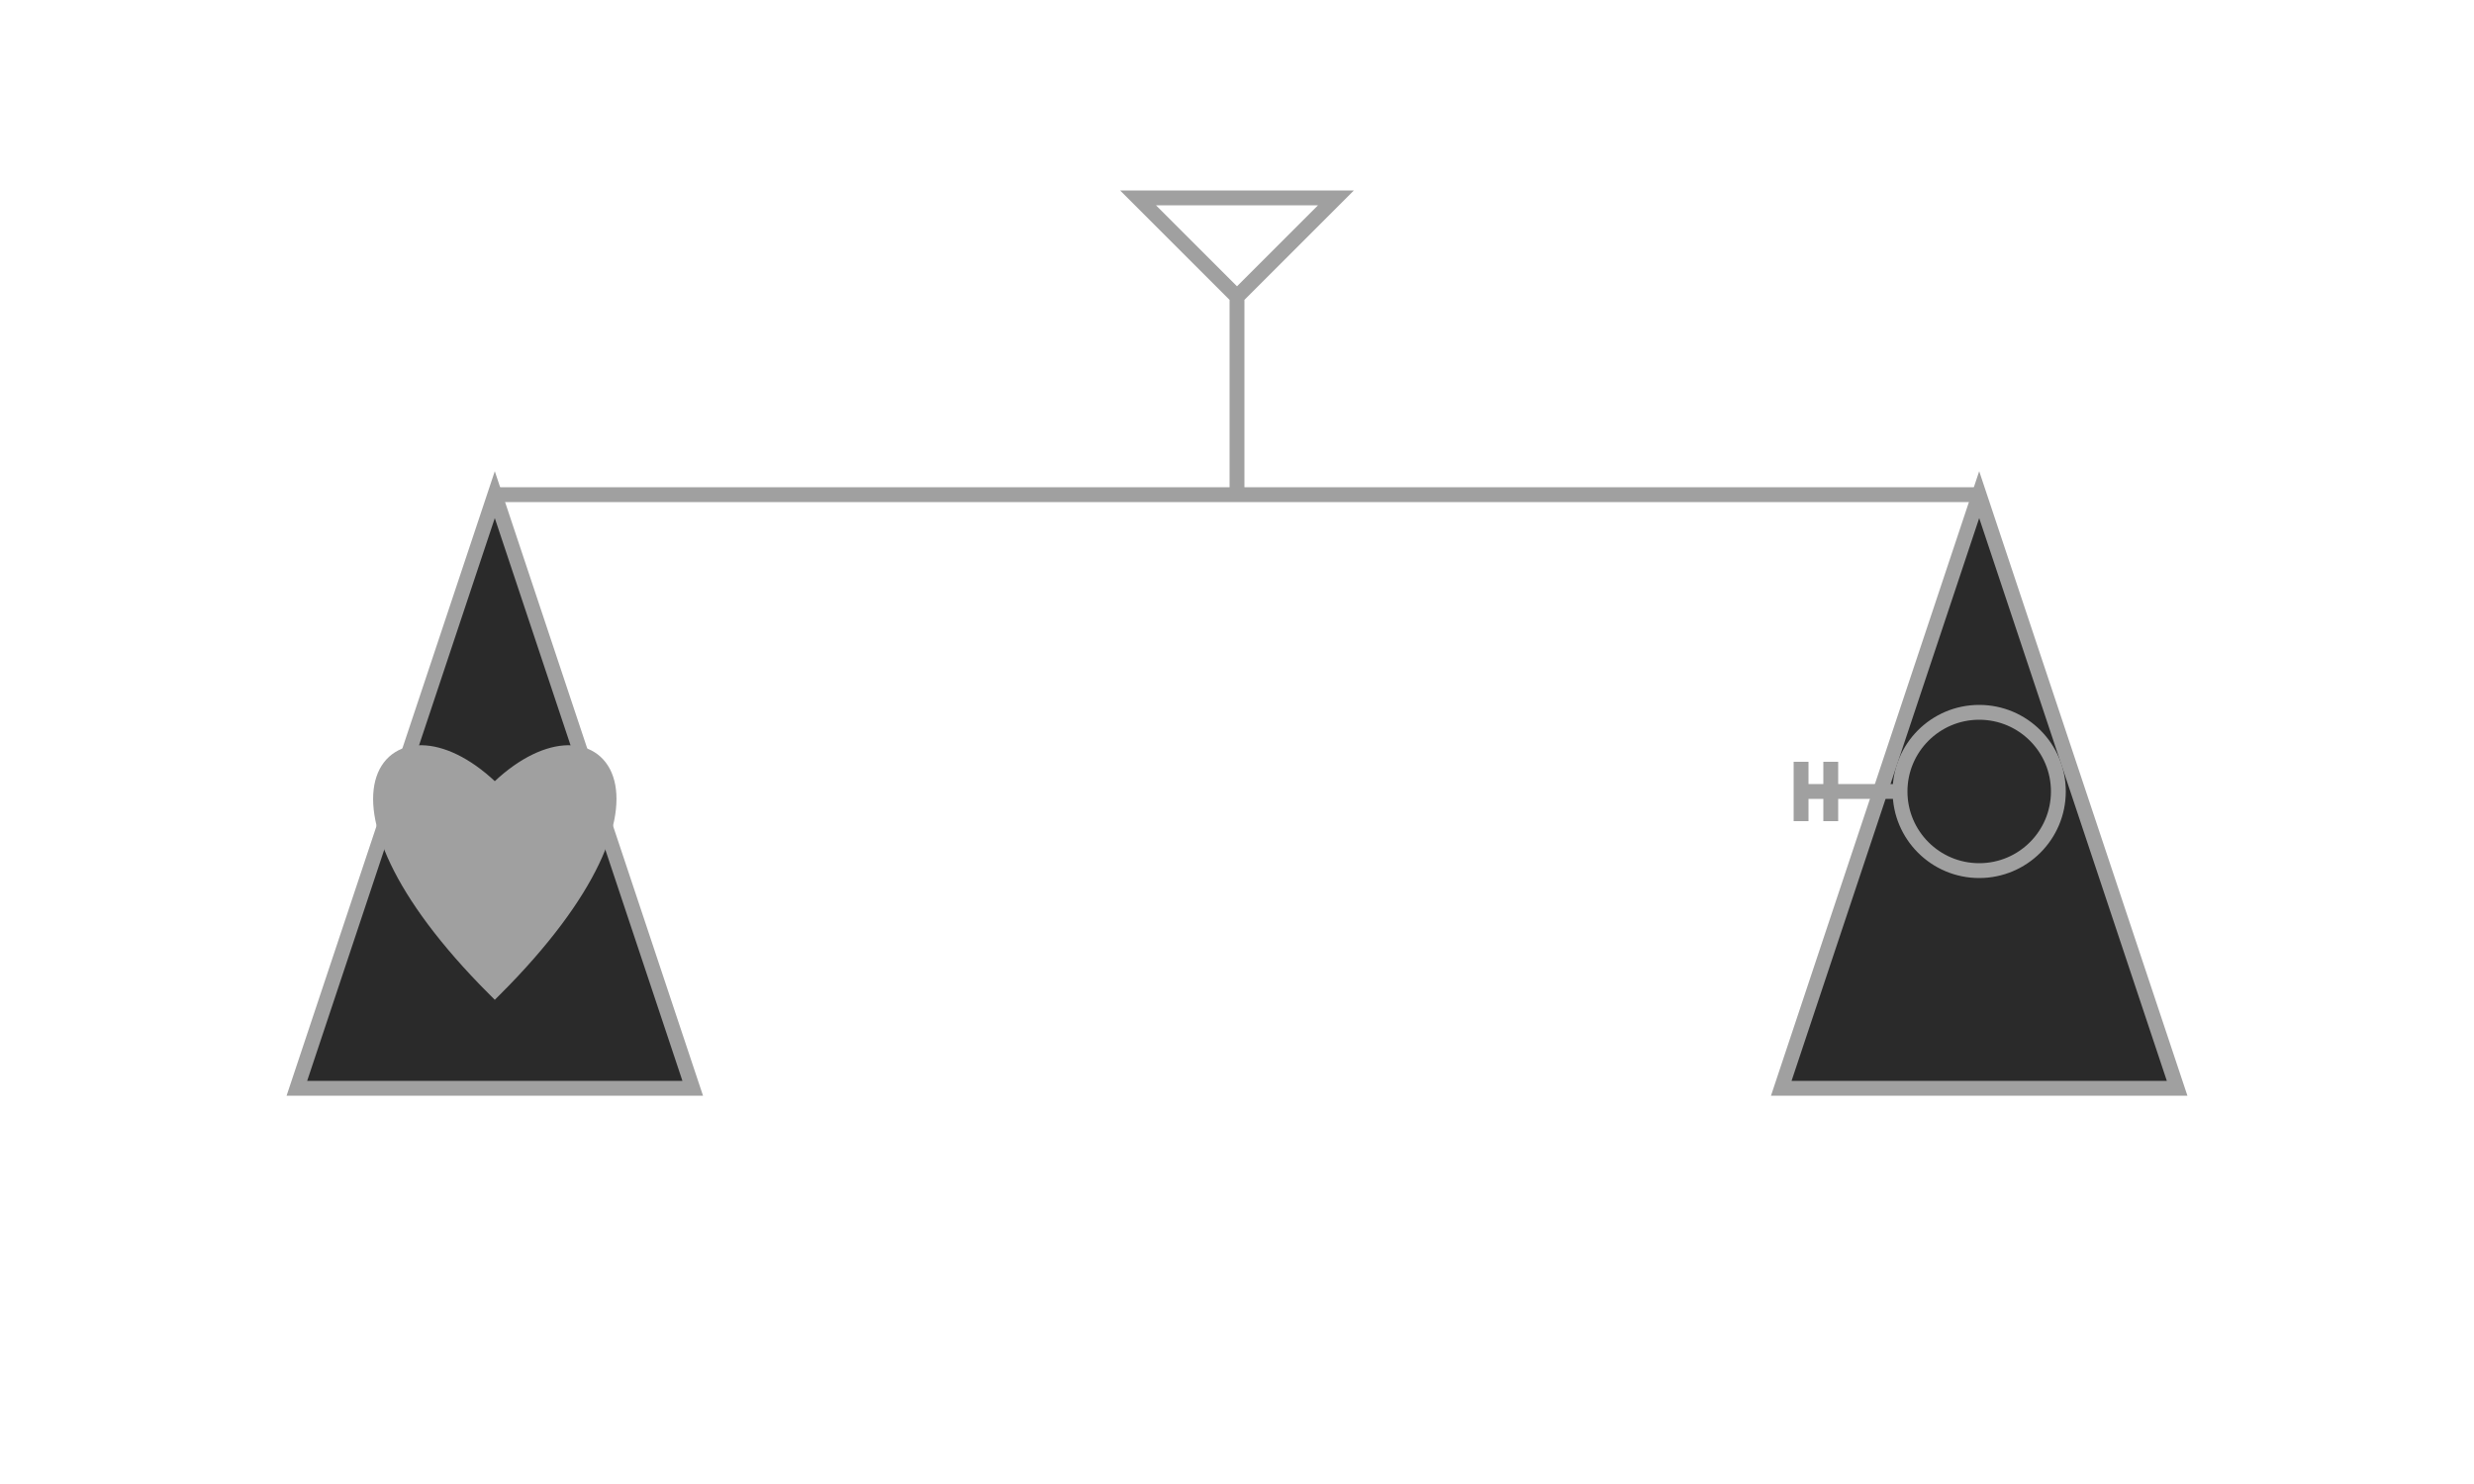
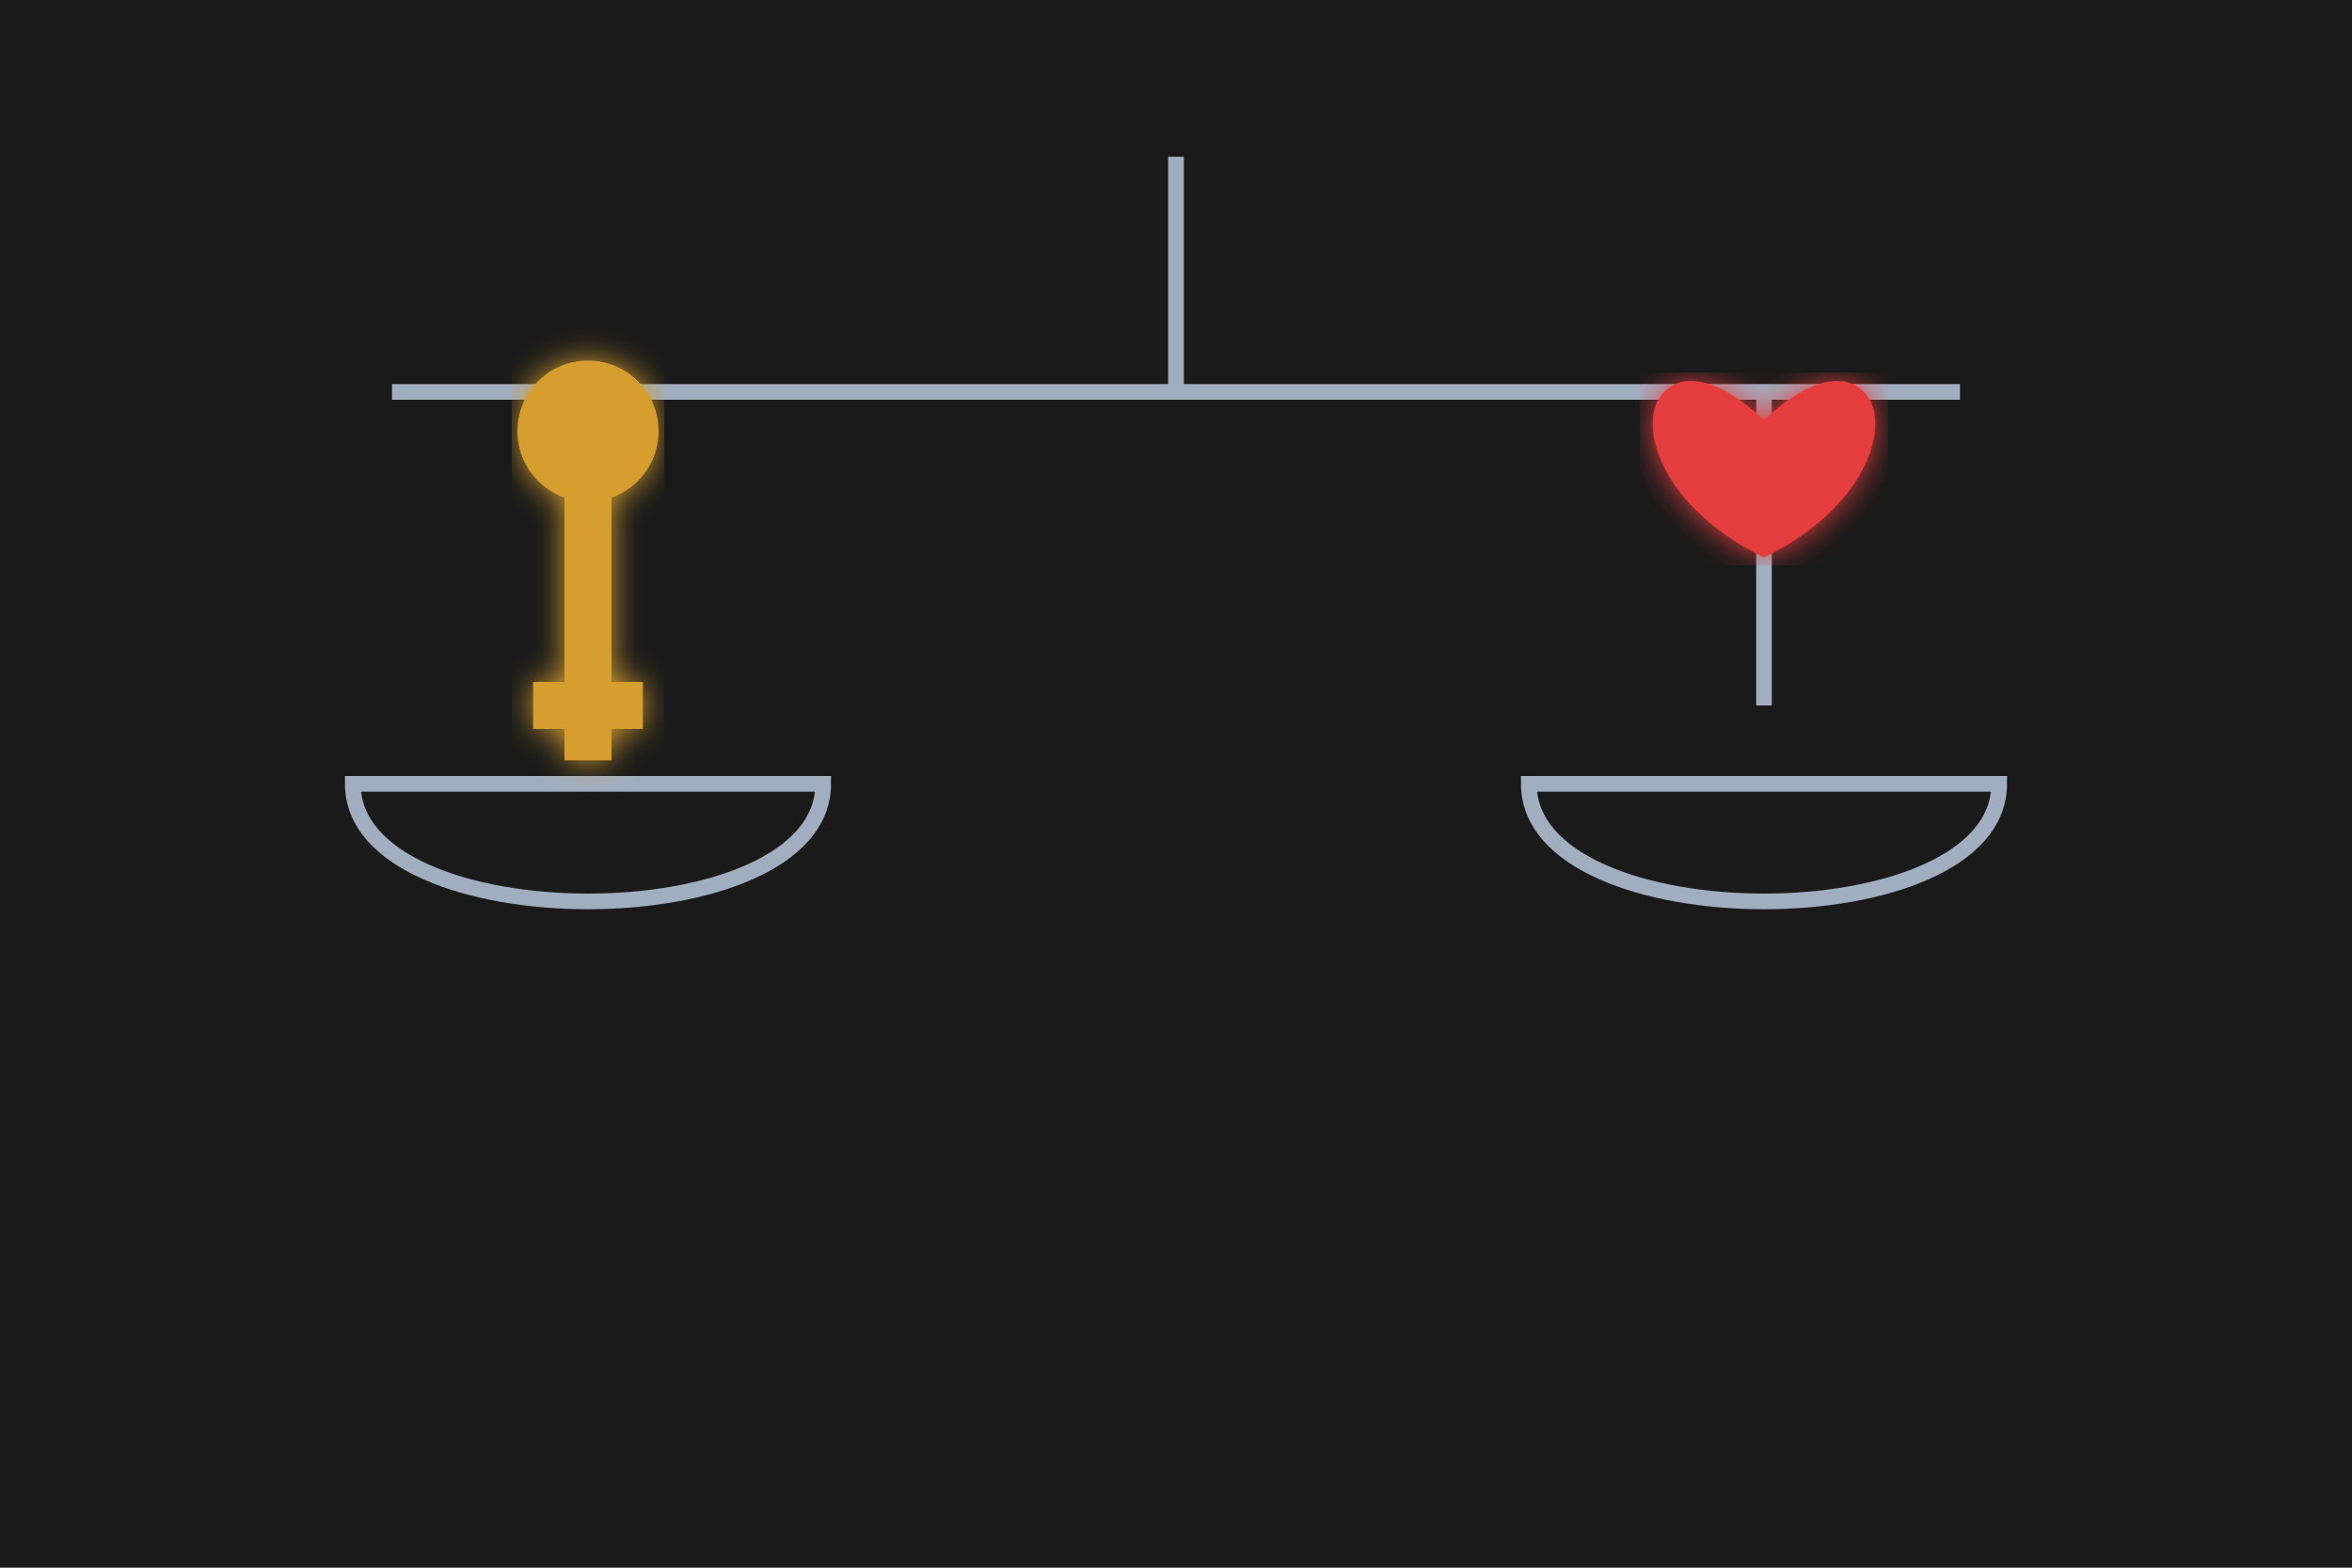
- <svg xmlns="http://www.w3.org/2000/svg" width="250" height="150" style="background-color: #383838; border-radius: 4px; border: 1px solid #444;">
-   <g stroke="#a0a0a0" stroke-width="1.5" fill="none">
-     <path d="M 50 50 L 200 50" />
-     <path d="M 125 50 L 125 30 L 115 20 L 135 20 L 125 30" />
-     <path d="M 50 50 L 70 110 L 30 110 Z" fill="#2a2a2a" />
-     <path d="M 200 50 L 220 110 L 180 110 Z" fill="#2a2a2a" />
-     <g transform="translate(200, 80)">
-       <circle cx="0" cy="0" r="8" />
-       <path d="M -8 0 H -18 M -15 3 V -3 M -18 3 V -3" />
+ <svg xmlns="http://www.w3.org/2000/svg" viewBox="0 0 300 200">
+   <rect width="100%" height="100%" fill="#1a1a1a" />
+   <defs>
+     <filter id="oracle_glow">
+       <feGaussianBlur stdDeviation="2" result="coloredBlur" />
+       <feMerge>
+         <feMergeNode in="coloredBlur" />
+         <feMergeNode in="SourceGraphic" />
+       </feMerge>
+     </filter>
+   </defs>
+   <g transform="translate(150, 100)" stroke="#A0AEC0" stroke-width="2">
+     <line x1="-100" y1="-50" x2="100" y2="-50" />
+     <line x1="0" y1="-50" x2="0" y2="-80" />
+     <g transform="translate(-75, 0)">
+       <line x1="0" y1="-50" x2="0" y2="-10" />
+       <path d="M -30 0 C -30 20, 30 20, 30 0 Z" fill="none" />
+       <g fill="#D69E2E" stroke="#D69E2E" filter="url(#oracle_glow)">
+         <circle cx="0" cy="-45" r="8" />
+         <rect x="-2" y="-37" width="4" height="25" />
+         <rect x="-6" y="-12" width="12" height="4" />
+         <rect x="-2" y="-12" width="4" height="8" />
+       </g>
    </g>
-     <path d="M 50 80 C 40 70, 30 80, 50 100 C 70 80, 60 70, 50 80" fill="#a0a0a0" />
+     <g transform="translate(75, 0)">
+       <line x1="0" y1="-50" x2="0" y2="-10" />
+       <path d="M -30 0 C -30 20, 30 20, 30 0 Z" fill="none" />
+       <g fill="#E53E3E" stroke="#E53E3E" filter="url(#oracle_glow)">
+         <path d="M 0 -45 C -15 -60, -20 -40, 0 -30 C 20 -40, 15 -60, 0 -45 Z" />
+       </g>
+     </g>
  </g>
</svg>
